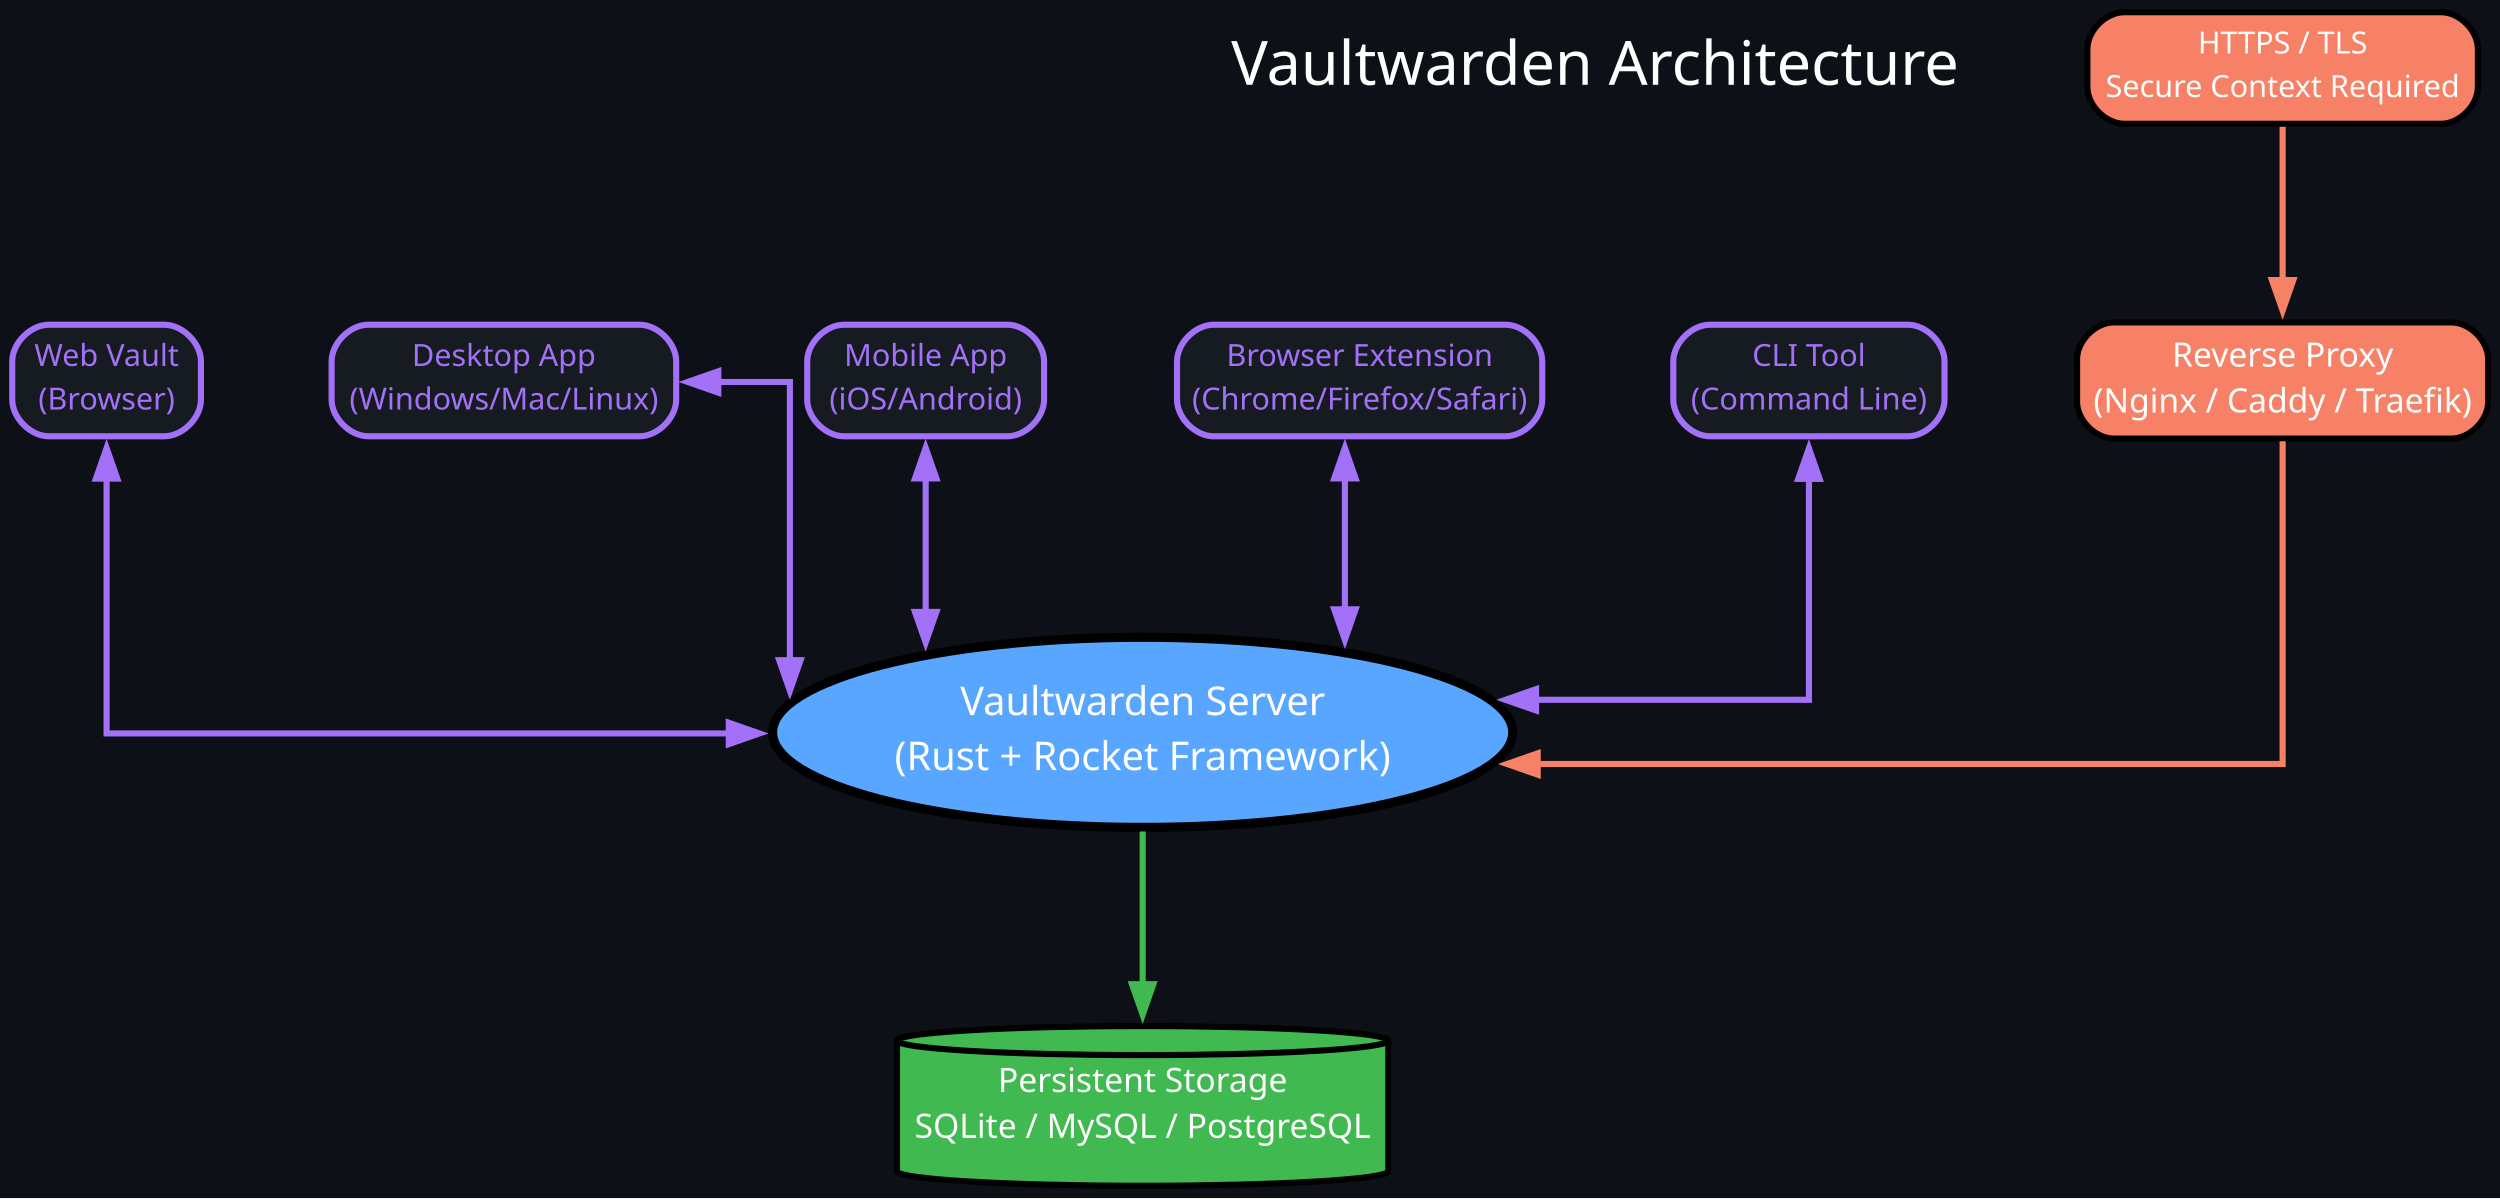
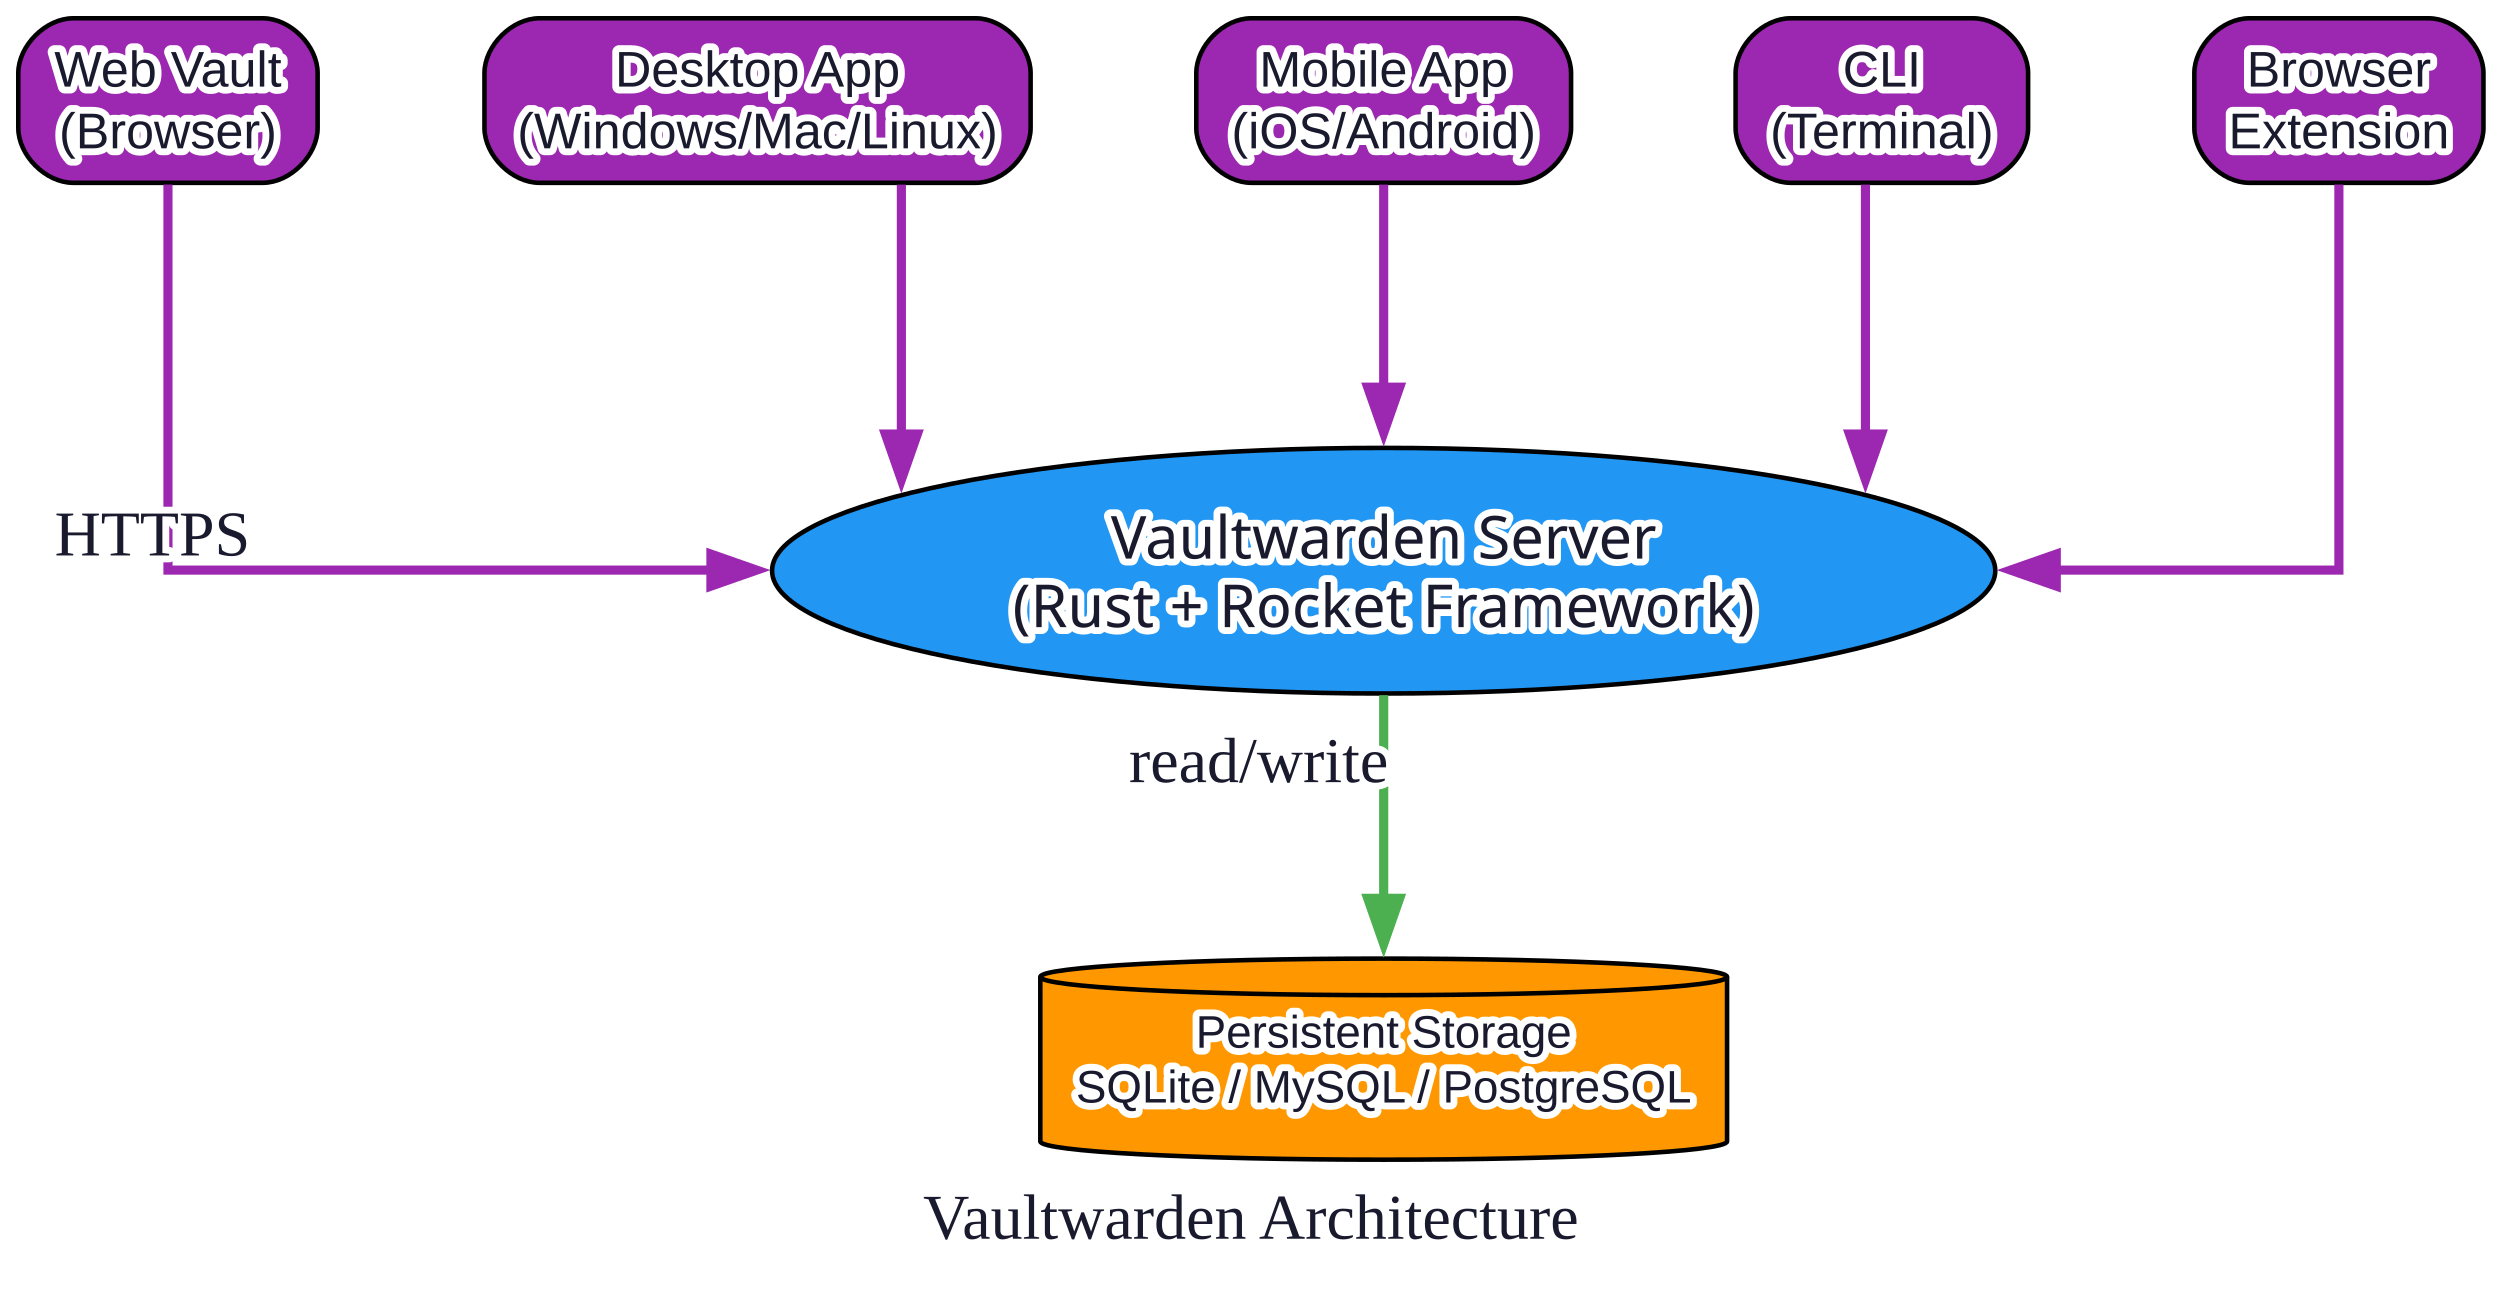
- <svg xmlns="http://www.w3.org/2000/svg" width="818pt" height="392pt" viewBox="0.00 0.00 818.00 392.00">
-   <g id="graph0" class="graph" transform="scale(1 1) rotate(0) translate(4 387.98)">
-     <polygon fill="#0d1117" stroke="none" points="-4,4 -4,-387.98 814.12,-387.98 814.12,4 -4,4" />
+ <svg xmlns="http://www.w3.org/2000/svg" width="547pt" height="282pt" viewBox="0.00 0.00 547.00 282.00">
+   <style>
+ 
+ text { paint-order: stroke; stroke: #ffffff; stroke-width: 3px; stroke-linejoin: round; fill: #1a1a2e; }
+ </style>
+   <g id="graph0" class="graph" transform="scale(1 1) rotate(0) translate(4 278.24)">
+     <polygon fill="white" stroke="none" points="-4,4 -4,-278.24 543.38,-278.24 543.38,4 -4,4" />
+     <text xml:space="preserve" text-anchor="middle" x="269.69" y="-7.2" font-family="Times New Roman,serif" font-size="14.00">Vaultwarden Architecture</text>
    <g id="node1" class="node">
-       <text xml:space="preserve" text-anchor="middle" x="517.88" y="-360.23" font-family="Segoe UI" font-size="20.00" fill="white">Vaultwarden Architecture</text>
+       <ellipse fill="#2196f3" stroke="black" cx="298.75" cy="-153.37" rx="133.82" ry="26.87" />
+       <text xml:space="preserve" text-anchor="middle" x="298.75" y="-156.02" font-family="Arial Bold" font-size="13.00" fill="white">Vaultwarden Server</text>
+       <text xml:space="preserve" text-anchor="middle" x="298.75" y="-141.02" font-family="Arial Bold" font-size="13.00" fill="white">(Rust + Rocket Framework)</text>
+     </g>
+     <g id="node7" class="node">
+       <path fill="#ff9800" stroke="black" d="M373.88,-64.5C373.88,-66.71 340.2,-68.5 298.75,-68.5 257.3,-68.5 223.62,-66.71 223.62,-64.5 223.62,-64.5 223.62,-28.5 223.62,-28.5 223.62,-26.29 257.3,-24.5 298.75,-24.5 340.2,-24.5 373.88,-26.29 373.88,-28.5 373.88,-28.5 373.88,-64.5 373.88,-64.5" />
+       <path fill="none" stroke="black" d="M373.88,-64.5C373.88,-62.29 340.2,-60.5 298.75,-60.5 257.3,-60.5 223.62,-62.29 223.62,-64.5" />
+       <text xml:space="preserve" text-anchor="middle" x="298.75" y="-49" font-family="Arial" font-size="10.00" fill="white">Persistent Storage</text>
+       <text xml:space="preserve" text-anchor="middle" x="298.75" y="-37" font-family="Arial" font-size="10.00" fill="white">SQLite / MySQL / PostgreSQL</text>
+     </g>
+     <g id="edge6" class="edge">
+       <path fill="none" stroke="#4caf50" stroke-width="2" d="M298.75,-126.13C298.75,-126.13 298.75,-81.69 298.75,-81.69" />
+       <polygon fill="#4caf50" stroke="#4caf50" stroke-width="2" points="302.25,-81.69 298.75,-71.69 295.25,-81.69 302.25,-81.69" />
+       <text xml:space="preserve" text-anchor="middle" x="271.38" y="-107.11" font-family="Times New Roman,serif" font-size="14.00">read/write</text>
    </g>
    <g id="node2" class="node">
-       <ellipse fill="#58a6ff" stroke="black" stroke-width="3" cx="369.88" cy="-148.36" rx="121.09" ry="31.11" />
-       <text xml:space="preserve" text-anchor="middle" x="369.88" y="-154.01" font-family="Segoe UI" font-size="13.00" fill="white">Vaultwarden Server</text>
-       <text xml:space="preserve" text-anchor="middle" x="369.88" y="-136.01" font-family="Segoe UI" font-size="13.00" fill="white">(Rust + Rocket Framework)</text>
+       <path fill="#9c27b0" stroke="black" d="M53.5,-274.24C53.5,-274.24 12,-274.24 12,-274.24 6,-274.24 0,-268.24 0,-262.24 0,-262.24 0,-250.24 0,-250.24 0,-244.24 6,-238.24 12,-238.24 12,-238.24 53.5,-238.24 53.5,-238.24 59.5,-238.24 65.5,-244.24 65.5,-250.24 65.5,-250.24 65.5,-262.24 65.5,-262.24 65.5,-268.24 59.5,-274.24 53.5,-274.24" />
+       <text xml:space="preserve" text-anchor="middle" x="32.75" y="-259.29" font-family="Arial" font-size="11.00" fill="white">Web Vault</text>
+       <text xml:space="preserve" text-anchor="middle" x="32.75" y="-245.79" font-family="Arial" font-size="11.00" fill="white">(Browser)</text>
    </g>
-     <g id="node8" class="node">
-       <path fill="#3fb950" stroke="black" stroke-width="2" d="M450.25,-47.5C450.25,-50.12 414.22,-52.25 369.88,-52.25 325.53,-52.25 289.5,-50.12 289.5,-47.5 289.5,-47.5 289.5,-4.75 289.5,-4.75 289.5,-2.13 325.53,0 369.88,0 414.22,0 450.25,-2.13 450.25,-4.75 450.25,-4.75 450.25,-47.5 450.25,-47.5" />
-       <path fill="none" stroke="black" stroke-width="2" d="M450.25,-47.5C450.25,-44.88 414.22,-42.75 369.88,-42.75 325.53,-42.75 289.5,-44.88 289.5,-47.5" />
-       <text xml:space="preserve" text-anchor="middle" x="369.88" y="-30.68" font-family="Segoe UI" font-size="11.00" fill="white">Persistent Storage</text>
-       <text xml:space="preserve" text-anchor="middle" x="369.88" y="-15.68" font-family="Segoe UI" font-size="11.00" fill="white">SQLite / MySQL / PostgreSQL</text>
-     </g>
-     <g id="edge6" class="edge">
-       <path fill="none" stroke="#3fb950" stroke-width="2" d="M369.88,-115.93C369.88,-115.93 369.88,-65.96 369.88,-65.96" />
-       <polygon fill="#3fb950" stroke="#3fb950" stroke-width="2" points="373.38,-65.96 369.88,-55.96 366.38,-65.96 373.38,-65.96" />
+     <g id="edge1" class="edge">
+       <path fill="none" stroke="#9c27b0" stroke-width="2" d="M32.75,-237.87C32.75,-208.32 32.75,-153.5 32.75,-153.5 32.75,-153.5 151.55,-153.5 151.55,-153.5" />
+       <polygon fill="#9c27b0" stroke="#9c27b0" stroke-width="2" points="151.55,-157 161.55,-153.5 151.55,-150 151.55,-157" />
+       <text xml:space="preserve" text-anchor="middle" x="29.34" y="-156.7" font-family="Times New Roman,serif" font-size="14.00">HTTPS</text>
    </g>
    <g id="node3" class="node">
-       <path fill="#161b22" stroke="#a371f7" stroke-width="2" d="M49.75,-281.73C49.75,-281.73 12,-281.73 12,-281.73 6,-281.73 0,-275.73 0,-269.73 0,-269.73 0,-257.23 0,-257.23 0,-251.23 6,-245.23 12,-245.23 12,-245.23 49.75,-245.23 49.75,-245.23 55.75,-245.23 61.75,-251.23 61.75,-257.23 61.75,-257.23 61.75,-269.73 61.75,-269.73 61.75,-275.73 55.75,-281.73 49.75,-281.73" />
-       <text xml:space="preserve" text-anchor="middle" x="30.88" y="-268.23" font-family="Segoe UI" font-size="10.00" fill="#a371f7">Web Vault</text>
-       <text xml:space="preserve" text-anchor="middle" x="30.88" y="-253.98" font-family="Segoe UI" font-size="10.00" fill="#a371f7">(Browser)</text>
+       <path fill="#9c27b0" stroke="black" d="M209.5,-274.24C209.5,-274.24 114,-274.24 114,-274.24 108,-274.24 102,-268.24 102,-262.24 102,-262.24 102,-250.24 102,-250.24 102,-244.24 108,-238.24 114,-238.24 114,-238.24 209.5,-238.24 209.5,-238.24 215.5,-238.24 221.5,-244.24 221.5,-250.24 221.5,-250.24 221.5,-262.24 221.5,-262.24 221.5,-268.24 215.5,-274.24 209.5,-274.24" />
+       <text xml:space="preserve" text-anchor="middle" x="161.75" y="-259.29" font-family="Arial" font-size="11.00" fill="white">Desktop App</text>
+       <text xml:space="preserve" text-anchor="middle" x="161.75" y="-245.79" font-family="Arial" font-size="11.00" fill="white">(Windows/Mac/Linux)</text>
    </g>
-     <g id="edge1" class="edge">
-       <path fill="none" stroke="#a371f7" stroke-width="2" d="M30.88,-231.38C30.88,-231.38 30.88,-148 30.88,-148 30.88,-148 234.46,-148 234.46,-148" />
-       <polygon fill="#a371f7" stroke="#a371f7" stroke-width="2" points="27.38,-231.38 30.88,-241.38 34.38,-231.38 27.38,-231.38" />
-       <polygon fill="#a371f7" stroke="#a371f7" stroke-width="2" points="234.46,-151.5 244.46,-148 234.46,-144.5 234.46,-151.5" />
+     <g id="edge2" class="edge">
+       <path fill="none" stroke="#9c27b0" stroke-width="2" d="M193.22,-237.85C193.22,-237.85 193.22,-183.27 193.22,-183.27" />
+       <polygon fill="#9c27b0" stroke="#9c27b0" stroke-width="2" points="196.72,-183.27 193.22,-173.27 189.72,-183.27 196.72,-183.27" />
    </g>
    <g id="node4" class="node">
-       <path fill="#161b22" stroke="#a371f7" stroke-width="2" d="M205.25,-281.73C205.25,-281.73 116.5,-281.73 116.5,-281.73 110.5,-281.73 104.5,-275.73 104.5,-269.73 104.5,-269.73 104.5,-257.23 104.5,-257.23 104.5,-251.23 110.5,-245.23 116.5,-245.23 116.5,-245.23 205.25,-245.23 205.25,-245.23 211.25,-245.23 217.25,-251.23 217.25,-257.23 217.25,-257.23 217.25,-269.73 217.25,-269.73 217.25,-275.73 211.25,-281.73 205.25,-281.73" />
-       <text xml:space="preserve" text-anchor="middle" x="160.88" y="-268.23" font-family="Segoe UI" font-size="10.00" fill="#a371f7">Desktop App</text>
-       <text xml:space="preserve" text-anchor="middle" x="160.88" y="-253.98" font-family="Segoe UI" font-size="10.00" fill="#a371f7">(Windows/Mac/Linux)</text>
+       <path fill="#9c27b0" stroke="black" d="M327.75,-274.24C327.75,-274.24 269.75,-274.24 269.75,-274.24 263.75,-274.24 257.75,-268.24 257.75,-262.24 257.75,-262.24 257.75,-250.24 257.75,-250.24 257.75,-244.24 263.75,-238.24 269.75,-238.24 269.75,-238.24 327.75,-238.24 327.75,-238.24 333.75,-238.24 339.75,-244.24 339.75,-250.24 339.75,-250.24 339.75,-262.24 339.75,-262.24 339.75,-268.24 333.75,-274.24 327.75,-274.24" />
+       <text xml:space="preserve" text-anchor="middle" x="298.75" y="-259.29" font-family="Arial" font-size="11.00" fill="white">Mobile App</text>
+       <text xml:space="preserve" text-anchor="middle" x="298.75" y="-245.79" font-family="Arial" font-size="11.00" fill="white">(iOS/Android)</text>
    </g>
-     <g id="edge2" class="edge">
-       <path fill="none" stroke="#a371f7" stroke-width="2" d="M231.03,-263C231.03,-263 254.45,-263 254.45,-263 254.45,-263 254.45,-171.97 254.45,-171.97" />
-       <polygon fill="#a371f7" stroke="#a371f7" stroke-width="2" points="231.03,-259.5 221.03,-263 231.03,-266.5 231.03,-259.5" />
-       <polygon fill="#a371f7" stroke="#a371f7" stroke-width="2" points="257.95,-171.97 254.45,-161.97 250.95,-171.97 257.95,-171.97" />
+     <g id="edge3" class="edge">
+       <path fill="none" stroke="#9c27b0" stroke-width="2" d="M298.75,-237.85C298.75,-237.85 298.75,-193.53 298.75,-193.53" />
+       <polygon fill="#9c27b0" stroke="#9c27b0" stroke-width="2" points="302.25,-193.53 298.75,-183.53 295.25,-193.53 302.25,-193.53" />
    </g>
    <g id="node5" class="node">
-       <path fill="#161b22" stroke="#a371f7" stroke-width="2" d="M325.62,-281.73C325.62,-281.73 272.12,-281.73 272.12,-281.73 266.12,-281.73 260.12,-275.73 260.12,-269.73 260.12,-269.73 260.12,-257.23 260.12,-257.23 260.12,-251.23 266.12,-245.23 272.12,-245.23 272.12,-245.23 325.62,-245.23 325.62,-245.23 331.62,-245.23 337.62,-251.23 337.62,-257.23 337.62,-257.23 337.62,-269.73 337.62,-269.73 337.62,-275.73 331.62,-281.73 325.62,-281.73" />
-       <text xml:space="preserve" text-anchor="middle" x="298.88" y="-268.23" font-family="Segoe UI" font-size="10.00" fill="#a371f7">Mobile App</text>
-       <text xml:space="preserve" text-anchor="middle" x="298.88" y="-253.98" font-family="Segoe UI" font-size="10.00" fill="#a371f7">(iOS/Android)</text>
+       <path fill="#9c27b0" stroke="black" d="M427.75,-274.24C427.75,-274.24 387.75,-274.24 387.75,-274.24 381.75,-274.24 375.75,-268.24 375.75,-262.24 375.75,-262.24 375.75,-250.24 375.75,-250.24 375.75,-244.24 381.75,-238.24 387.75,-238.24 387.75,-238.24 427.75,-238.24 427.75,-238.24 433.75,-238.24 439.75,-244.24 439.75,-250.24 439.75,-250.24 439.75,-262.24 439.75,-262.24 439.75,-268.24 433.75,-274.24 427.75,-274.24" />
+       <text xml:space="preserve" text-anchor="middle" x="407.75" y="-259.29" font-family="Arial" font-size="11.00" fill="white">CLI</text>
+       <text xml:space="preserve" text-anchor="middle" x="407.75" y="-245.79" font-family="Arial" font-size="11.00" fill="white">(Terminal)</text>
    </g>
-     <g id="edge3" class="edge">
-       <path fill="none" stroke="#a371f7" stroke-width="2" d="M298.88,-231.44C298.88,-231.44 298.88,-187.75 298.88,-187.75" />
-       <polygon fill="#a371f7" stroke="#a371f7" stroke-width="2" points="295.38,-231.44 298.88,-241.44 302.38,-231.44 295.38,-231.44" />
-       <polygon fill="#a371f7" stroke="#a371f7" stroke-width="2" points="302.38,-187.75 298.88,-177.75 295.38,-187.75 302.38,-187.75" />
+     <g id="edge4" class="edge">
+       <path fill="none" stroke="#9c27b0" stroke-width="2" d="M404.16,-237.85C404.16,-237.85 404.16,-183.27 404.16,-183.27" />
+       <polygon fill="#9c27b0" stroke="#9c27b0" stroke-width="2" points="407.66,-183.27 404.16,-173.27 400.66,-183.27 407.66,-183.27" />
    </g>
    <g id="node6" class="node">
-       <path fill="#161b22" stroke="#a371f7" stroke-width="2" d="M488.62,-281.73C488.62,-281.73 393.12,-281.73 393.12,-281.73 387.12,-281.73 381.12,-275.73 381.12,-269.73 381.12,-269.73 381.12,-257.23 381.12,-257.23 381.12,-251.23 387.12,-245.23 393.12,-245.23 393.12,-245.23 488.62,-245.23 488.62,-245.23 494.62,-245.23 500.62,-251.23 500.62,-257.23 500.62,-257.23 500.62,-269.73 500.62,-269.73 500.62,-275.73 494.62,-281.73 488.62,-281.73" />
-       <text xml:space="preserve" text-anchor="middle" x="440.88" y="-268.23" font-family="Segoe UI" font-size="10.00" fill="#a371f7">Browser Extension</text>
-       <text xml:space="preserve" text-anchor="middle" x="440.88" y="-253.98" font-family="Segoe UI" font-size="10.00" fill="#a371f7">(Chrome/Firefox/Safari)</text>
-     </g>
-     <g id="edge4" class="edge">
-       <path fill="none" stroke="#a371f7" stroke-width="2" d="M436.05,-231.44C436.05,-231.44 436.05,-188.61 436.05,-188.61" />
-       <polygon fill="#a371f7" stroke="#a371f7" stroke-width="2" points="432.55,-231.44 436.05,-241.44 439.55,-231.44 432.55,-231.44" />
-       <polygon fill="#a371f7" stroke="#a371f7" stroke-width="2" points="439.55,-188.61 436.05,-178.61 432.55,-188.61 439.55,-188.61" />
-     </g>
-     <g id="node7" class="node">
-       <path fill="#161b22" stroke="#a371f7" stroke-width="2" d="M620.25,-281.73C620.25,-281.73 555.5,-281.73 555.5,-281.73 549.5,-281.73 543.5,-275.73 543.5,-269.73 543.5,-269.73 543.5,-257.23 543.5,-257.23 543.5,-251.23 549.5,-245.23 555.5,-245.23 555.5,-245.23 620.25,-245.23 620.25,-245.23 626.25,-245.23 632.25,-251.23 632.25,-257.23 632.25,-257.23 632.25,-269.73 632.25,-269.73 632.25,-275.73 626.25,-281.73 620.25,-281.73" />
-       <text xml:space="preserve" text-anchor="middle" x="587.88" y="-268.23" font-family="Segoe UI" font-size="10.00" fill="#a371f7">CLI Tool</text>
-       <text xml:space="preserve" text-anchor="middle" x="587.88" y="-253.98" font-family="Segoe UI" font-size="10.00" fill="#a371f7">(Command Line)</text>
+       <path fill="#9c27b0" stroke="black" d="M527.38,-274.24C527.38,-274.24 488.12,-274.24 488.12,-274.24 482.12,-274.24 476.12,-268.24 476.12,-262.24 476.12,-262.24 476.12,-250.24 476.12,-250.24 476.12,-244.24 482.12,-238.24 488.12,-238.24 488.12,-238.24 527.38,-238.24 527.38,-238.24 533.38,-238.24 539.38,-244.24 539.38,-250.24 539.38,-250.24 539.38,-262.24 539.38,-262.24 539.38,-268.24 533.38,-274.24 527.38,-274.24" />
+       <text xml:space="preserve" text-anchor="middle" x="507.75" y="-259.29" font-family="Arial" font-size="11.00" fill="white">Browser</text>
+       <text xml:space="preserve" text-anchor="middle" x="507.75" y="-245.79" font-family="Arial" font-size="11.00" fill="white">Extension</text>
    </g>
    <g id="edge5" class="edge">
-       <path fill="none" stroke="#a371f7" stroke-width="2" d="M587.88,-231.29C587.88,-231.29 587.88,-159 587.88,-159 587.88,-159 498.6,-159 498.6,-159" />
-       <polygon fill="#a371f7" stroke="#a371f7" stroke-width="2" points="584.38,-231.29 587.88,-241.29 591.38,-231.29 584.38,-231.29" />
-       <polygon fill="#a371f7" stroke="#a371f7" stroke-width="2" points="498.6,-155.5 488.6,-159 498.6,-162.5 498.6,-155.5" />
-     </g>
-     <g id="node9" class="node">
-       <path fill="#f78166" stroke="black" stroke-width="2" d="M798.12,-282.48C798.12,-282.48 687.62,-282.48 687.62,-282.48 681.62,-282.48 675.62,-276.48 675.62,-270.48 675.62,-270.48 675.62,-256.48 675.62,-256.48 675.62,-250.48 681.62,-244.48 687.62,-244.48 687.62,-244.48 798.12,-244.48 798.12,-244.48 804.12,-244.48 810.12,-250.48 810.12,-256.48 810.12,-256.48 810.12,-270.48 810.12,-270.48 810.12,-276.48 804.12,-282.48 798.12,-282.48" />
-       <text xml:space="preserve" text-anchor="middle" x="742.88" y="-268.03" font-family="Segoe UI" font-size="11.00" fill="white">Reverse Proxy</text>
-       <text xml:space="preserve" text-anchor="middle" x="742.88" y="-253.03" font-family="Segoe UI" font-size="11.00" fill="white">(Nginx / Caddy / Traefik)</text>
-     </g>
-     <g id="edge7" class="edge">
-       <path fill="none" stroke="#f78166" stroke-width="2" d="M742.88,-243.59C742.88,-208.21 742.88,-138 742.88,-138 742.88,-138 499.13,-138 499.13,-138" />
-       <polygon fill="#f78166" stroke="#f78166" stroke-width="2" points="499.13,-134.5 489.13,-138 499.13,-141.5 499.13,-134.5" />
-     </g>
-     <g id="node10" class="node">
-       <path fill="#f78166" stroke="black" stroke-width="2" d="M794.75,-383.98C794.75,-383.98 691,-383.98 691,-383.98 685,-383.98 679,-377.98 679,-371.98 679,-371.98 679,-359.48 679,-359.48 679,-353.48 685,-347.48 691,-347.48 691,-347.48 794.75,-347.48 794.75,-347.48 800.75,-347.48 806.75,-353.48 806.75,-359.48 806.75,-359.48 806.75,-371.98 806.75,-371.98 806.75,-377.98 800.75,-383.98 794.75,-383.98" />
-       <text xml:space="preserve" text-anchor="middle" x="742.88" y="-370.48" font-family="Segoe UI" font-size="10.00" fill="white">HTTPS / TLS</text>
-       <text xml:space="preserve" text-anchor="middle" x="742.88" y="-356.23" font-family="Segoe UI" font-size="10.00" fill="white">Secure Context Required</text>
-     </g>
-     <g id="edge8" class="edge">
-       <path fill="none" stroke="#f78166" stroke-width="2" d="M742.88,-346.49C742.88,-346.49 742.88,-296.35 742.88,-296.35" />
-       <polygon fill="#f78166" stroke="#f78166" stroke-width="2" points="746.38,-296.35 742.88,-286.35 739.38,-296.35 746.38,-296.35" />
+       <path fill="none" stroke="#9c27b0" stroke-width="2" d="M507.75,-237.87C507.75,-208.32 507.75,-153.5 507.75,-153.5 507.75,-153.5 445.91,-153.5 445.91,-153.5" />
+       <polygon fill="#9c27b0" stroke="#9c27b0" stroke-width="2" points="445.91,-150 435.91,-153.5 445.91,-157 445.91,-150" />
    </g>
  </g>
</svg>
